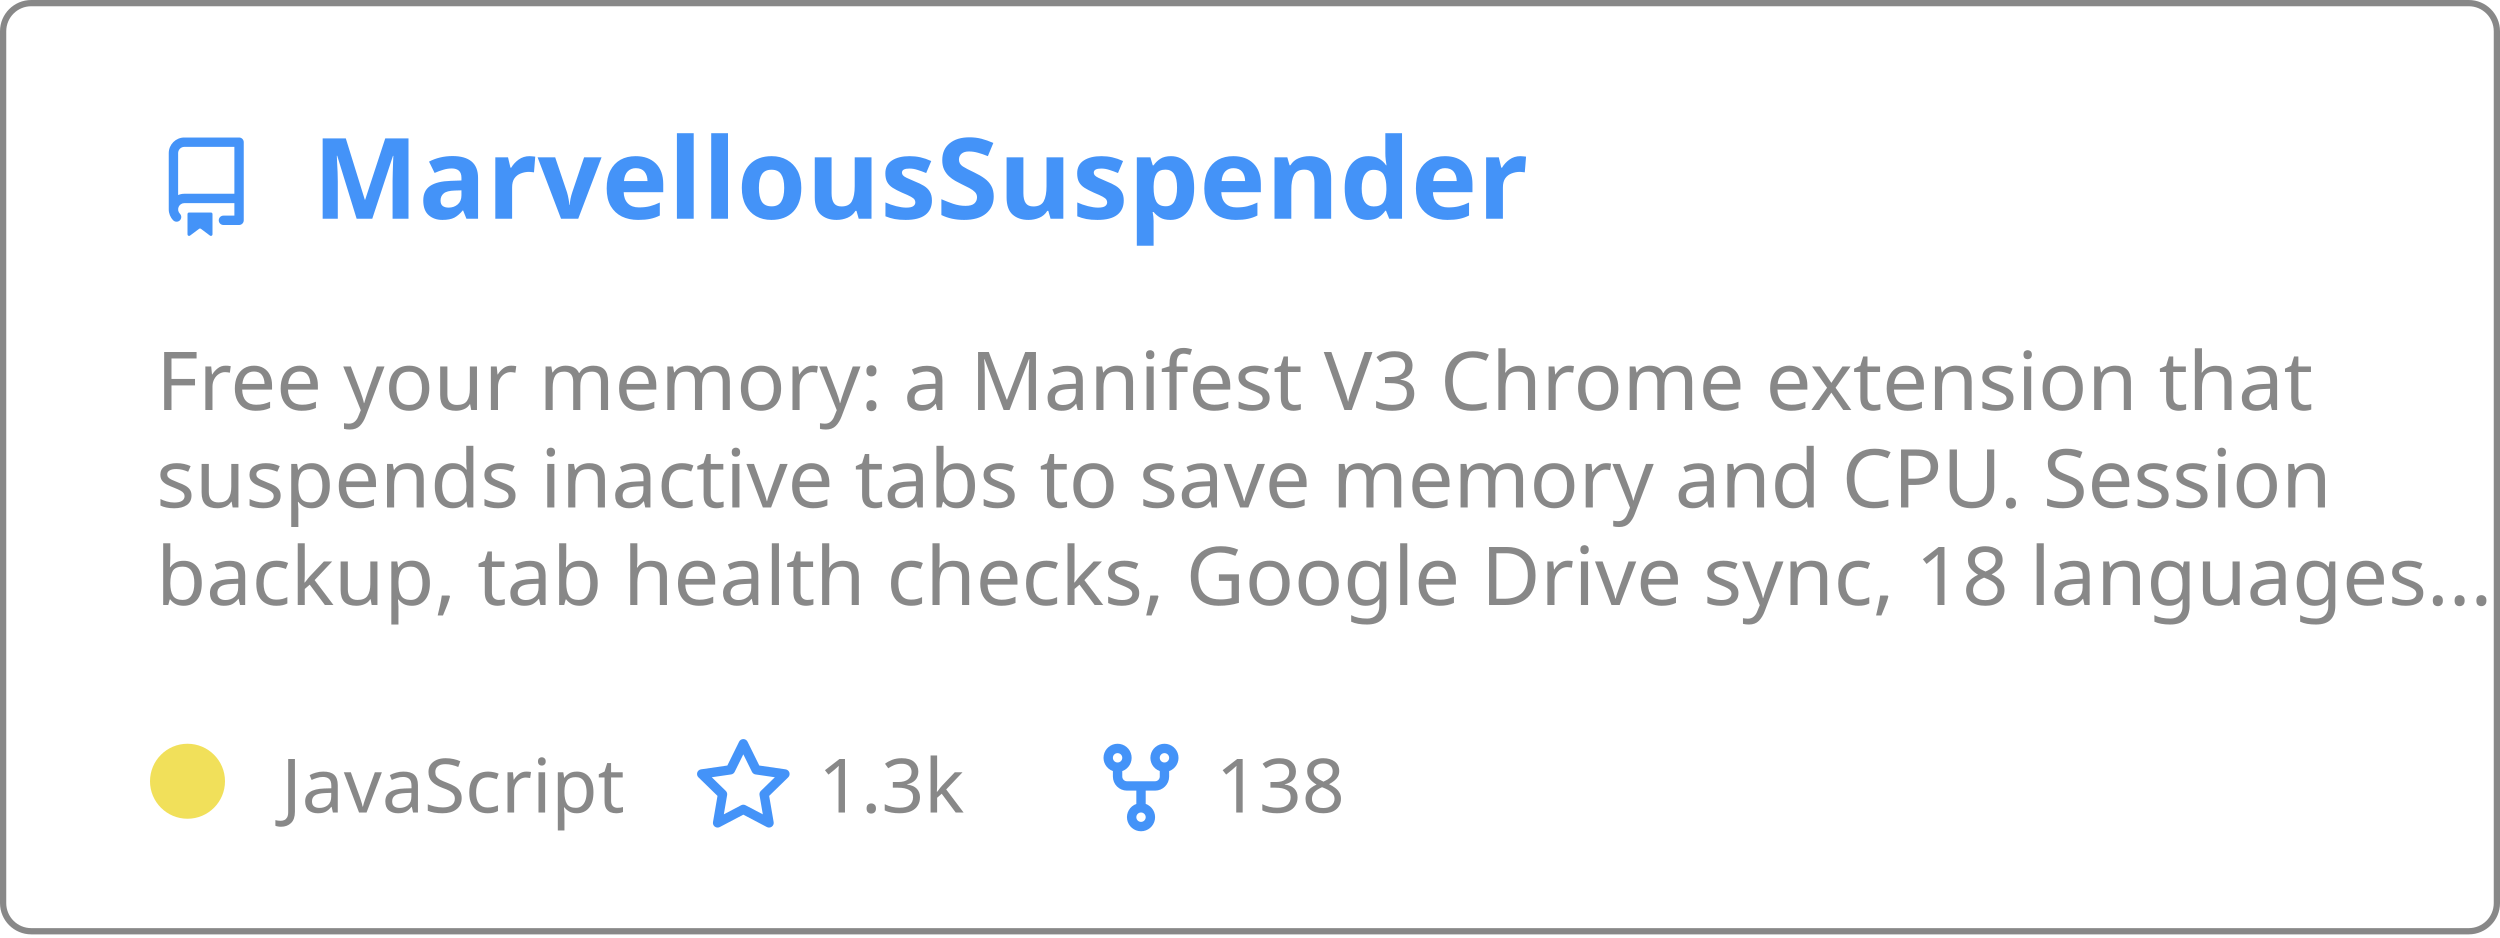
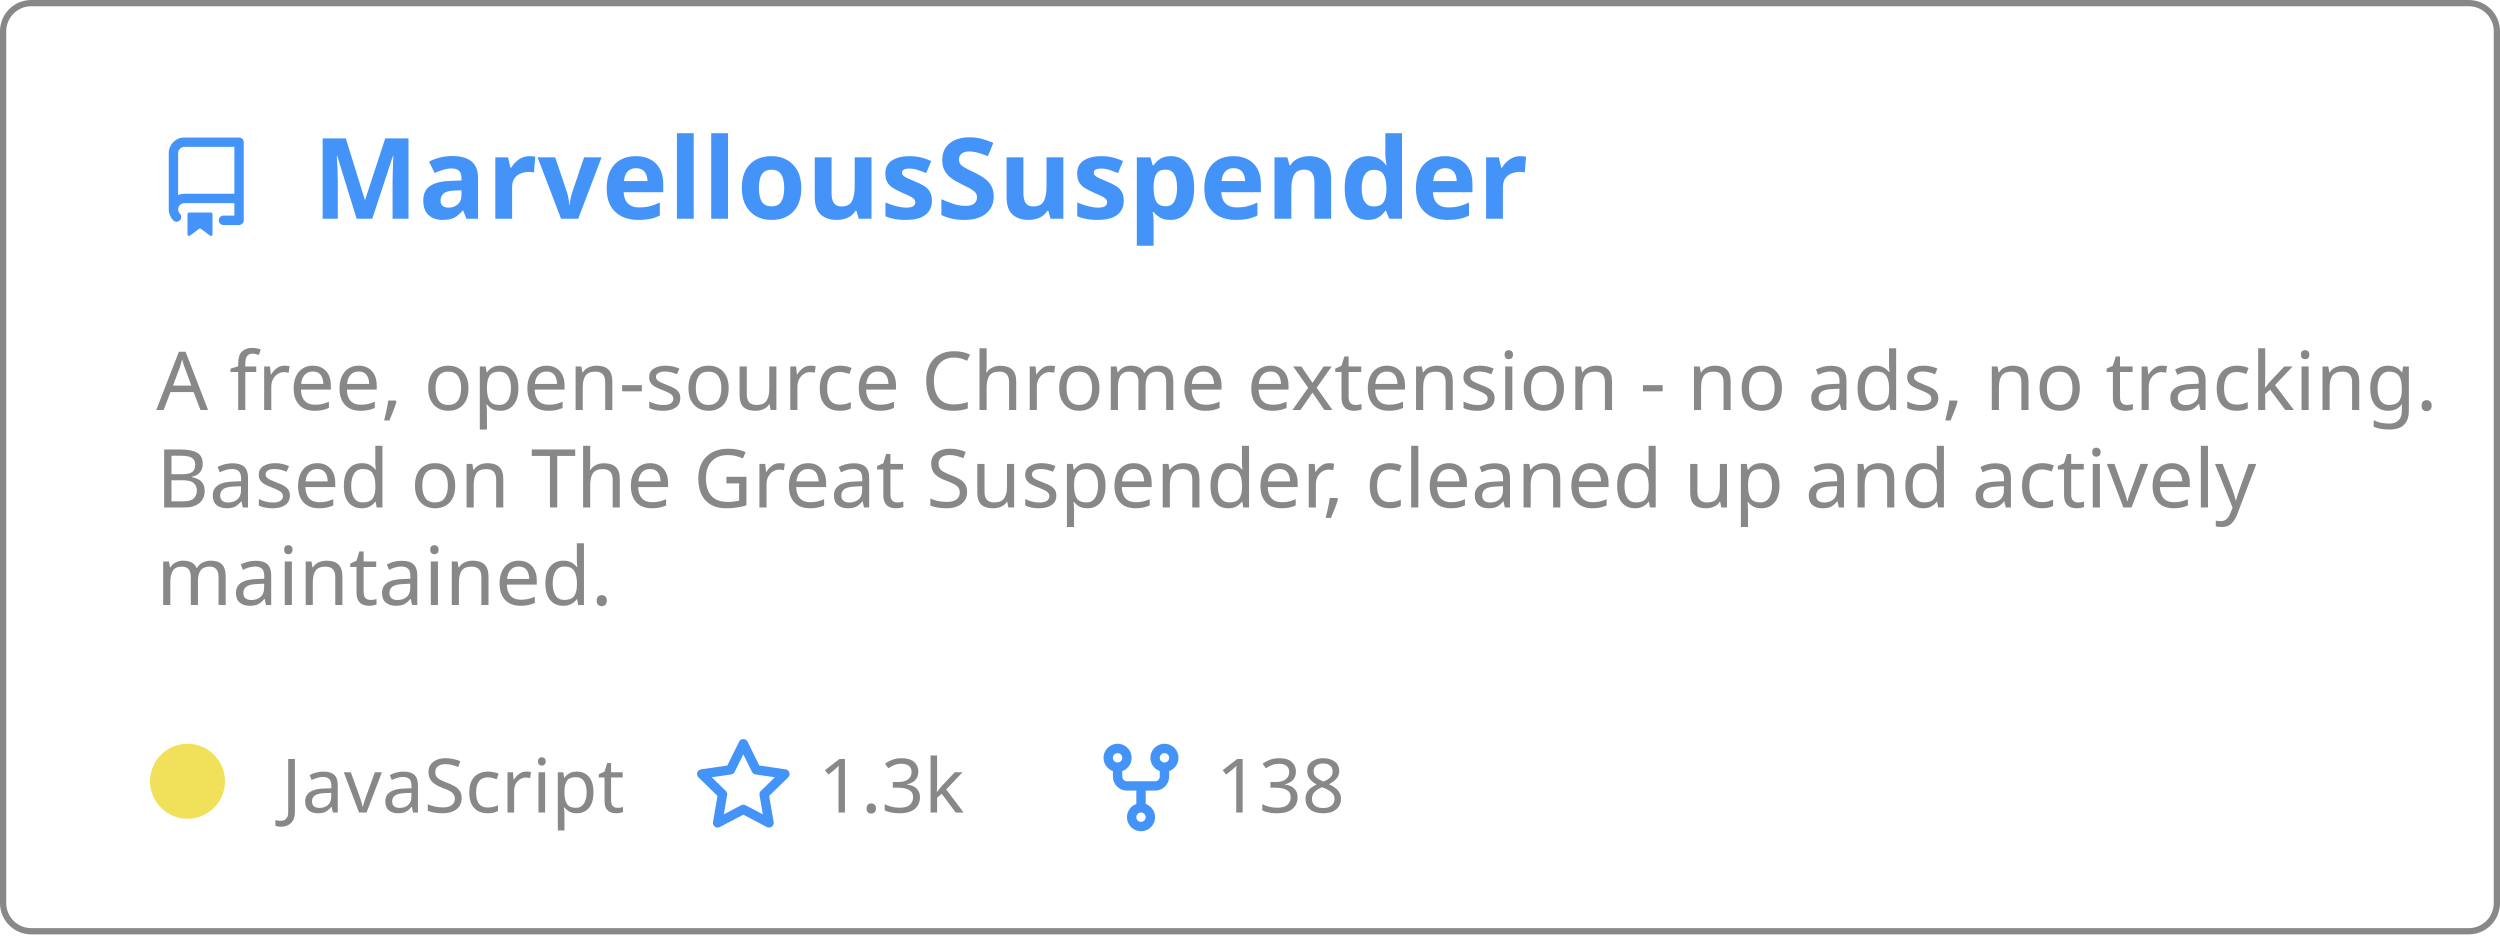
<svg xmlns="http://www.w3.org/2000/svg" width="400" height="150" viewBox="0 0 400 150" fill="none" role="img" aria-labelledby="descId">
  <style>
          .header {
            font: 600 18px 'Segoe UI', Ubuntu, Sans-Serif;
            fill: #4493F8;
            animation: fadeInAnimation 0.8s ease-in-out forwards;
          }
          @supports(-moz-appearance: auto) {
            /* Selector detects Firefox */
            .header { font-size: 15.5px; }
          }
          
    .description { font: 400 13px 'Segoe UI', Ubuntu, Sans-Serif; fill: #888888 }
    .gray { font: 400 12px 'Segoe UI', Ubuntu, Sans-Serif; fill: #888888 }
    .icon { fill: #4493F8 }
    .badge { font: 600 11px 'Segoe UI', Ubuntu, Sans-Serif; }
    .badge rect { opacity: 0.2 }
  

          
      /* Animations */
      @keyframes scaleInAnimation {
        from {
          transform: translate(-5px, 5px) scale(0);
        }
        to {
          transform: translate(-5px, 5px) scale(1);
        }
      }
      @keyframes fadeInAnimation {
        from {
          opacity: 0;
        }
        to {
          opacity: 1;
        }
      }
    
          * { animation-duration: 0s !important; animation-delay: 0s !important; }
        </style>
  <rect data-testid="card-bg" x="0.5" y="0.5" rx="4.5" height="99%" stroke="#888888" width="399" fill="#ffffff00" stroke-opacity="1" />
  <g data-testid="card-title" transform="translate(25, 35)">
    <g transform="translate(0, 0)">
      <svg class="icon" x="0" y="-13" viewBox="0 0 16 16" version="1.1" width="16" height="16">
        <path fill-rule="evenodd" d="M2 2.5A2.5 2.5 0 014.5 0h8.75a.75.75 0 01.75.75v12.5a.75.75 0 01-.75.75h-2.5a.75.75 0 110-1.5h1.75v-2h-8a1 1 0 00-.714 1.7.75.75 0 01-1.072 1.05A2.495 2.495 0 012 11.5v-9zm10.5-1V9h-8c-.356 0-.694.074-1 .208V2.5a1 1 0 011-1h8zM5 12.25v3.25a.25.25 0 00.4.2l1.45-1.087a.25.25 0 01.3 0L8.6 15.7a.25.25 0 00.4-.2v-3.25a.25.25 0 00-.25-.25h-3.5a.25.25 0 00-.25.25z" />
      </svg>
    </g>
    <g transform="translate(25, 0)">
      <text x="0" y="0" class="header" data-testid="header">MarvellousSuspender</text>
    </g>
  </g>
  <g data-testid="main-card-body" transform="translate(0, 55)">
    <text class="description" x="25" y="-5">
-       <tspan dy="1.2em" x="25">Free your memory: a Manifest V3 Chrome extension that</tspan>
-       <tspan dy="1.2em" x="25">suspends inactive tabs to save memory and CPU. Session</tspan>
-       <tspan dy="1.2em" x="25">backup, tab health checks, Google Drive sync, 18 languages....</tspan>
+       <tspan dy="1.2em" x="25">A free, open-source Chrome extension - no ads, no tracking.</tspan>
+       <tspan dy="1.2em" x="25">Based on The Great Suspender, cleaned up and actively</tspan>
+       <tspan dy="1.2em" x="25">maintained.</tspan>
    </text>
    <g transform="translate(30, 75)">
      <g transform="translate(0, 0)">
        <g data-testid="primary-lang">
          <circle data-testid="lang-color" cx="0" cy="-5" r="6" fill="#f1e05a" />
          <text data-testid="lang-name" class="gray" x="15">JavaScript</text>
        </g>
      </g>
      <g transform="translate(80.93125, 0)">
        <g transform="translate(0, 0)">
          <svg class="icon" y="-12" viewBox="0 0 16 16" version="1.1" width="16" height="16">
            <path fill-rule="evenodd" d="M8 .25a.75.75 0 01.673.418l1.882 3.815 4.21.612a.75.75 0 01.416 1.279l-3.046 2.97.719 4.192a.75.75 0 01-1.088.791L8 12.347l-3.766 1.98a.75.75 0 01-1.088-.79l.72-4.194L.818 6.374a.75.75 0 01.416-1.28l4.21-.611L7.327.668A.75.75 0 018 .25zm0 2.445L6.615 5.5a.75.75 0 01-.564.41l-3.097.45 2.24 2.184a.75.75 0 01.216.664l-.528 3.084 2.769-1.456a.75.75 0 01.698 0l2.77 1.456-.53-3.084a.75.75 0 01.216-.664l2.24-2.183-3.096-.45a.75.75 0 01-.564-.41L8 2.694v.001z" />
          </svg>
        </g>
        <g transform="translate(20, 0)">
          <text data-testid="stargazers" class="gray">
        1.3k
      </text>
        </g>
      </g>
      <g transform="translate(144.5625, 0)">
        <g transform="translate(0, 0)">
          <svg class="icon" y="-12" viewBox="0 0 16 16" version="1.1" width="16" height="16">
            <path fill-rule="evenodd" d="M5 3.25a.75.75 0 11-1.5 0 .75.75 0 011.5 0zm0 2.122a2.25 2.25 0 10-1.5 0v.878A2.25 2.25 0 005.75 8.5h1.5v2.128a2.251 2.251 0 101.5 0V8.5h1.5a2.25 2.25 0 002.25-2.25v-.878a2.25 2.25 0 10-1.5 0v.878a.75.75 0 01-.75.75h-4.5A.75.75 0 015 6.25v-.878zm3.75 7.378a.75.75 0 11-1.5 0 .75.75 0 011.5 0zm3-8.75a.75.75 0 100-1.5.75.75 0 000 1.5z" />
          </svg>
        </g>
        <g transform="translate(20, 0)">
          <text data-testid="forkcount" class="gray">
        138
      </text>
        </g>
      </g>
    </g>
  </g>
</svg>
